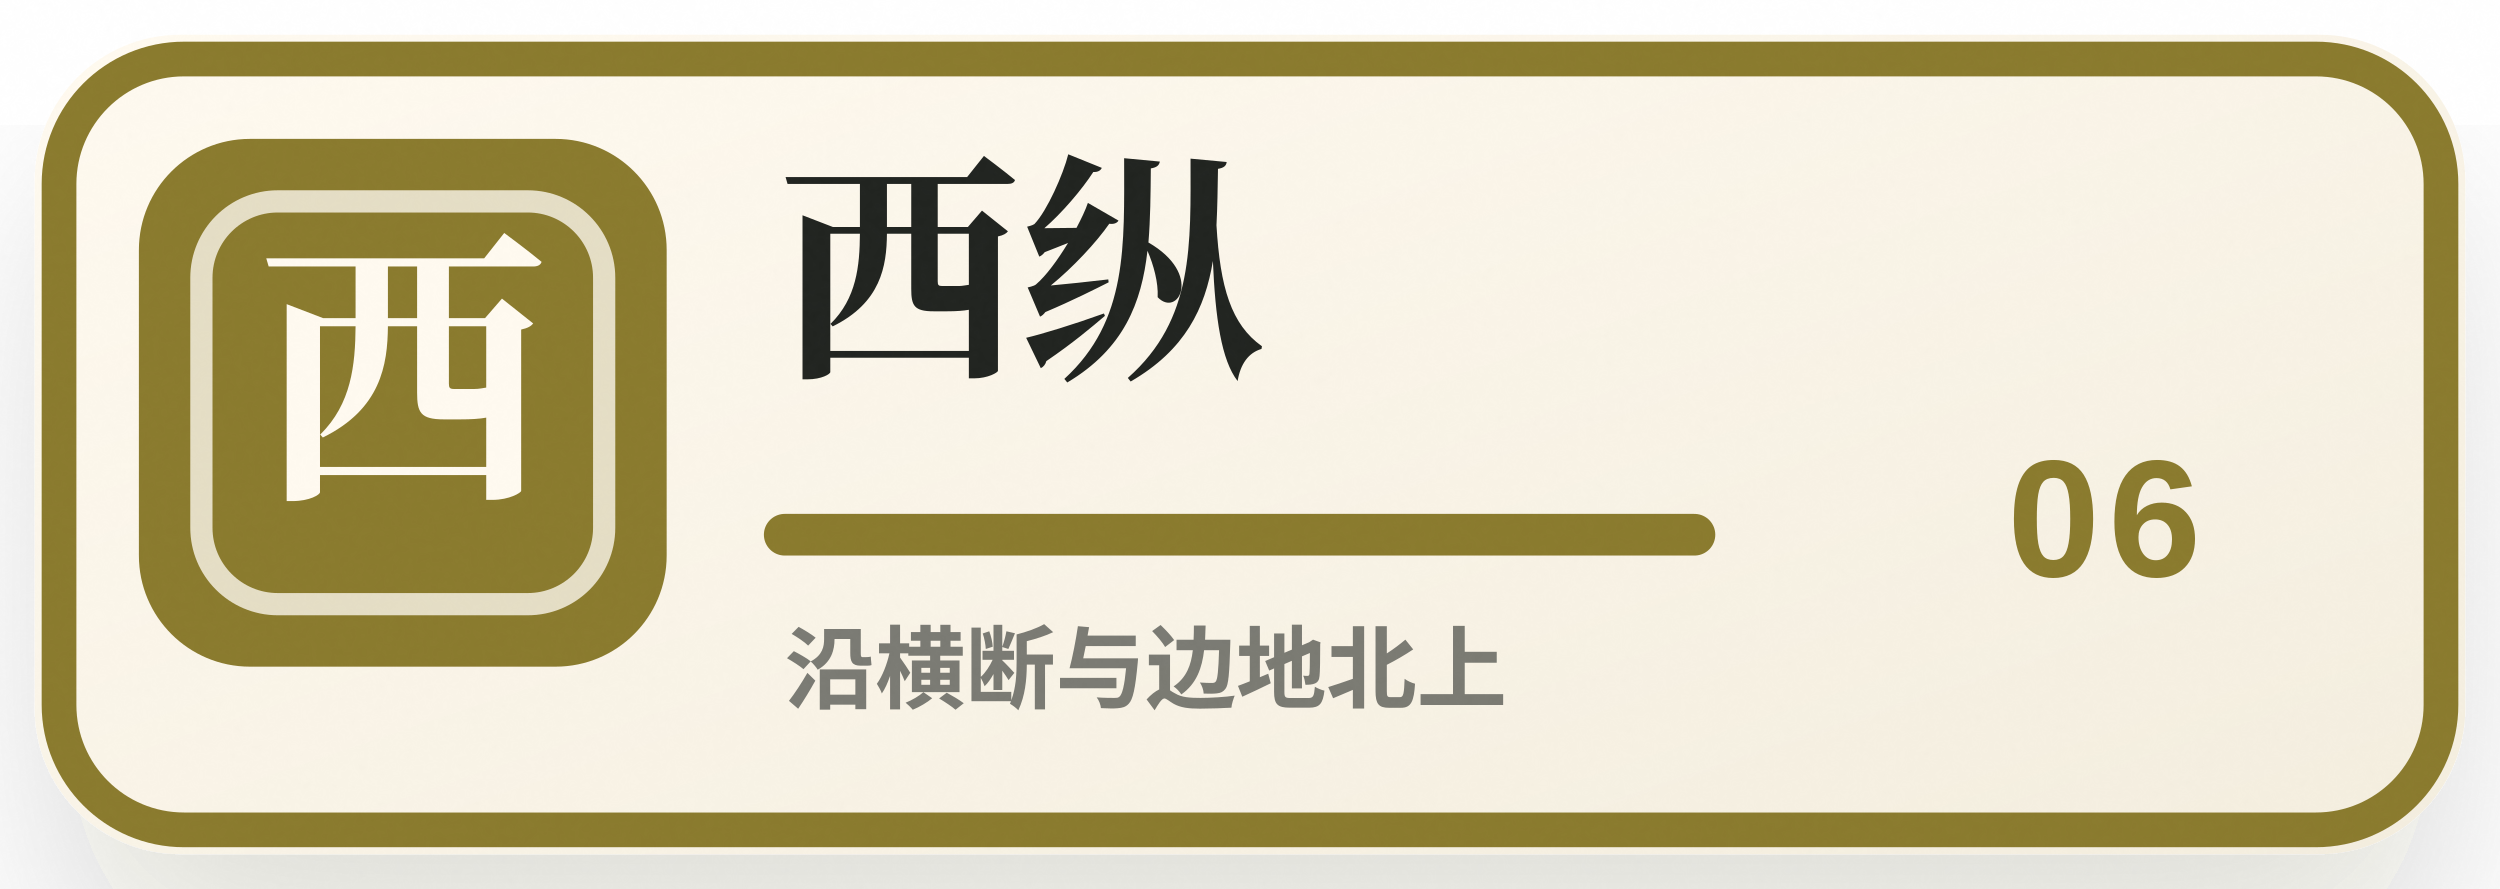
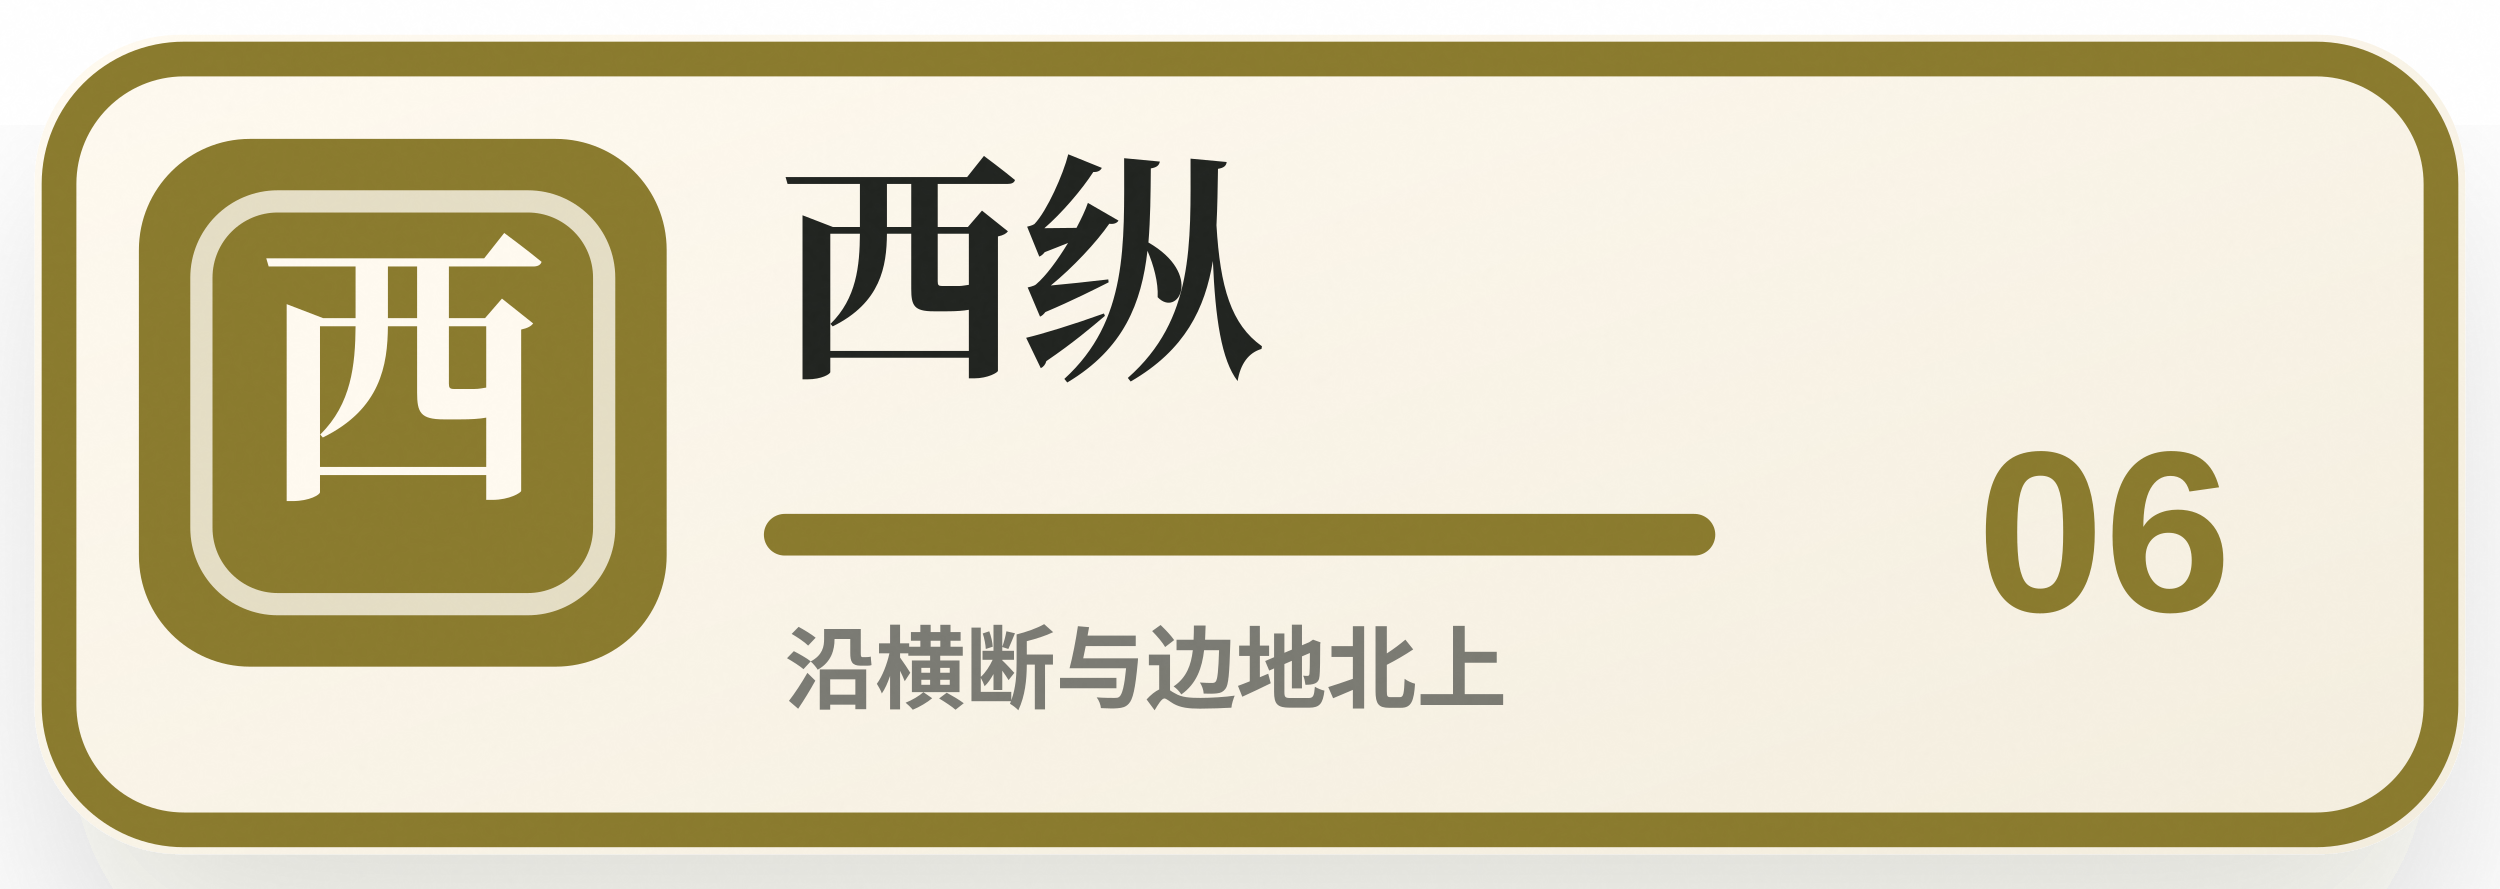
<svg xmlns="http://www.w3.org/2000/svg" viewBox="0 0 360 128" role="img" aria-labelledby="title desc">
  <defs>
    <linearGradient id="paper" x1="0" x2="1" y1="0" y2="1">
      <stop offset="0" stop-color="#fffaf0" />
      <stop offset="0.48" stop-color="#f1ebd9" />
      <stop offset="1" stop-color="#d9caa9" />
    </linearGradient>
    <filter id="paperGrain" x="0" y="0" width="100%" height="100%">
      <feTurbulence baseFrequency="0.74" numOctaves="2" seed="47" type="fractalNoise" />
      <feColorMatrix type="saturate" values="0" />
      <feComponentTransfer>
        <feFuncA type="table" tableValues="0 0.13" />
      </feComponentTransfer>
    </filter>
    <filter id="assetShadow" x="-18%" y="-18%" width="136%" height="136%">
      <feDropShadow dx="0" dy="18" stdDeviation="18" flood-color="#2f261a" flood-opacity="0.16" />
    </filter>
    <linearGradient id="paperClean" x1="0" x2="1" y1="0" y2="1">
      <stop offset="0" stop-color="#fffaf0" />
      <stop offset="1" stop-color="#f4eedf" />
    </linearGradient>
  </defs>
  <rect x="5" y="5" width="350" height="118" rx="21" fill="url(#paperClean)" filter="url(#assetShadow)" />
  <rect x="8.5" y="8.5" width="343" height="111" rx="18" fill="none" stroke="#8a7a2d" stroke-width="5" />
  <rect x="20" y="20" width="76" height="76" rx="16" fill="#8a7a2d" />
  <rect x="29" y="29" width="58" height="58" rx="11" fill="none" stroke="#fffaf0" stroke-width="3.2" opacity="0.78" />
  <text x="58" y="69" text-anchor="middle" fill="#fffaf0" font-family="'Kaiti SC','STKaiti','FZKai-Z03S','KaiTi','Songti SC','STSong','Noto Serif CJK SC',serif" font-size="42" font-weight="900">西</text>
  <text x="112" y="52" fill="#20231f" font-family="'Songti SC','STSong','Source Han Serif SC','Noto Serif CJK SC','SimSun',serif" font-size="35" font-weight="900">西纵</text>
  <path d="M113 77H244" fill="none" stroke="#8a7a2d" stroke-width="6" stroke-linecap="round" />
-   <text x="303" y="83" text-anchor="middle" fill="#8a7a2d" font-family="'Avenir Next',Avenir,Arial,sans-serif" font-size="24" font-weight="900" letter-spacing="1.2">06</text>
+   <text x="303" y="88" text-anchor="middle" fill="#8a7a2d" font-family="'Avenir Next',Avenir,Arial,sans-serif" font-size="33" font-weight="900" letter-spacing="0">06</text>
  <text x="113" y="101" fill="#20231f" fill-opacity="0.58" font-family="'PingFang SC','Hiragino Sans GB','Noto Sans CJK SC','Microsoft YaHei',Arial,sans-serif" font-size="13" font-weight="900">沿横断与边地北上</text>
  <rect width="360" height="128" fill="#3b3020" filter="url(#paperGrain)" opacity="0.16" />
</svg>
